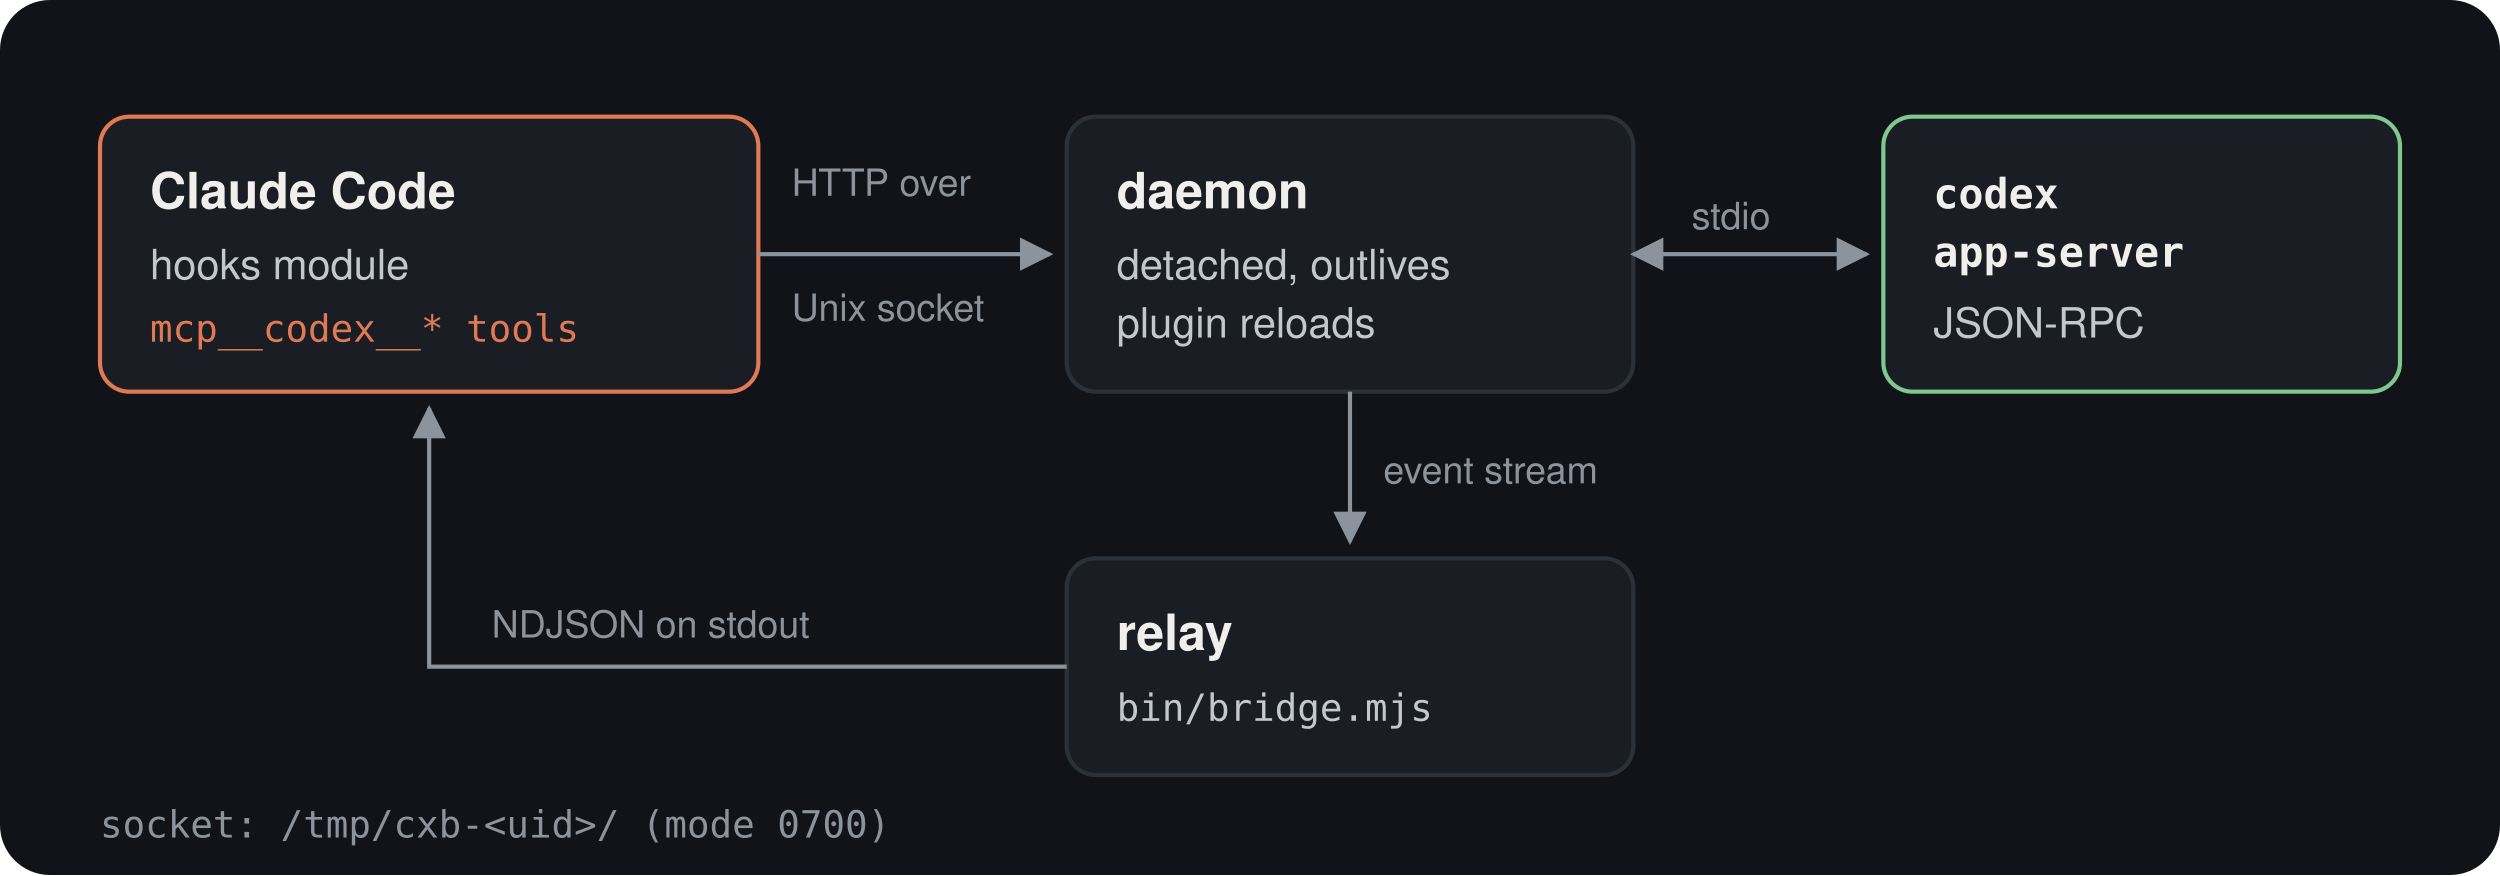
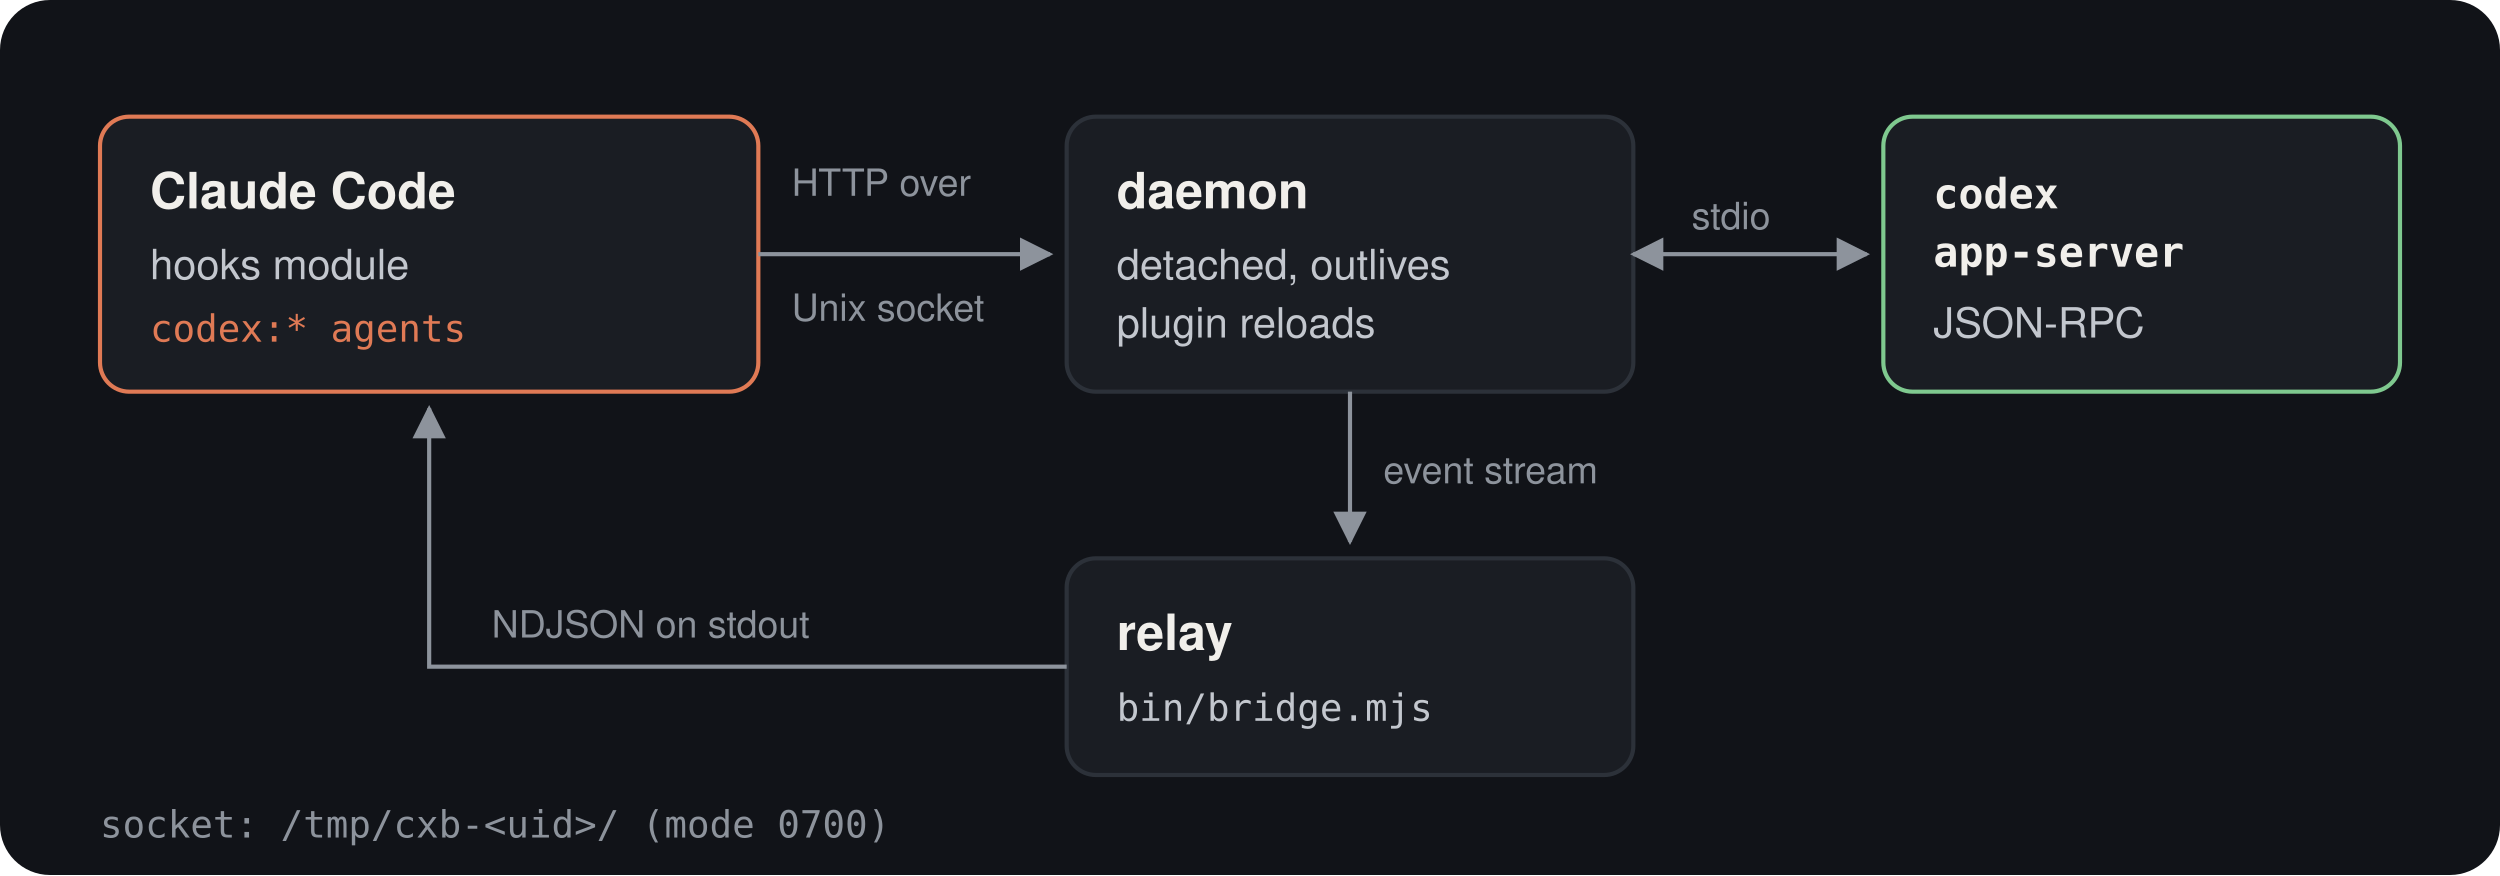
<svg xmlns="http://www.w3.org/2000/svg" width="1200" height="420" viewBox="0 0 1200 420" role="img" aria-labelledby="title desc">
  <defs>
    <marker id="arrow" viewBox="0 0 10 10" refX="9" refY="5" markerWidth="8" markerHeight="8" orient="auto-start-reverse">
      <path d="M0 0 L10 5 L0 10 z" fill="#8d939c" />
    </marker>
  </defs>
  <rect width="1200" height="420" rx="24" fill="#111318" />
  <g font-family="-apple-system, BlinkMacSystemFont, 'Segoe UI', Helvetica, Arial, sans-serif">
    <g id="claude" transform="translate(48 56)">
      <rect width="316" height="132" rx="14" fill="#1a1d23" stroke="#e07a55" stroke-width="2" />
      <text x="24" y="44" font-size="24" font-weight="700" fill="#f1efeb">Claude Code</text>
      <text x="24" y="78" font-size="20" fill="#c3c7ce">hooks module</text>
-       <text x="24" y="108" font-family="ui-monospace, SFMono-Regular, Menlo, Consolas, monospace" font-size="18" fill="#e07a55">mcp__codex__* tools</text>
+       <text x="24" y="108" font-family="ui-monospace, SFMono-Regular, Menlo, Consolas, monospace" font-size="18" fill="#e07a55">codex:* agents</text>
    </g>
    <g id="daemon" transform="translate(512 56)">
      <rect width="272" height="132" rx="14" fill="#1a1d23" stroke="#2c3139" stroke-width="2" />
      <text x="24" y="44" font-size="24" font-weight="700" fill="#f1efeb">daemon</text>
      <text x="24" y="78" font-size="20" fill="#c3c7ce">detached, outlives</text>
      <text x="24" y="106" font-size="20" fill="#c3c7ce">plugin reloads</text>
    </g>
    <g id="codex" transform="translate(904 56)">
      <rect width="248" height="132" rx="14" fill="#1a1d23" stroke="#7fc98f" stroke-width="2" />
      <text x="24" y="44" font-family="ui-monospace, SFMono-Regular, Menlo, Consolas, monospace" font-size="20" font-weight="700" fill="#f1efeb">codex</text>
      <text x="24" y="72" font-family="ui-monospace, SFMono-Regular, Menlo, Consolas, monospace" font-size="20" font-weight="700" fill="#f1efeb">app-server</text>
      <text x="24" y="106" font-size="20" fill="#c3c7ce">JSON-RPC</text>
    </g>
    <g id="relay" transform="translate(512 268)">
      <rect width="272" height="104" rx="14" fill="#1a1d23" stroke="#2c3139" stroke-width="2" />
      <text x="24" y="44" font-size="24" font-weight="700" fill="#f1efeb">relay</text>
      <text x="24" y="78" font-family="ui-monospace, SFMono-Regular, Menlo, Consolas, monospace" font-size="18" fill="#c3c7ce">bin/bridge.mjs</text>
    </g>
    <g id="links" fill="none" stroke="#8d939c" stroke-width="2">
      <path d="M364 122 H504" marker-end="url(#arrow)" />
      <path d="M784 122 H896" marker-start="url(#arrow)" marker-end="url(#arrow)" />
      <path d="M648 188 V260" marker-end="url(#arrow)" />
      <path d="M512 320 H206 V196" marker-end="url(#arrow)" />
    </g>
    <g id="labels" font-size="18" fill="#8d939c">
      <text x="380" y="94">HTTP over</text>
      <text x="380" y="154">Unix socket</text>
      <text x="812" y="110">stdio</text>
      <text x="664" y="232">event stream</text>
      <text x="236" y="306">NDJSON on stdout</text>
    </g>
    <text x="48" y="402" font-family="ui-monospace, SFMono-Regular, Menlo, Consolas, monospace" font-size="18" fill="#8d939c">socket: /tmp/cxb-&lt;uid&gt;/ (mode 0700)</text>
  </g>
</svg>
